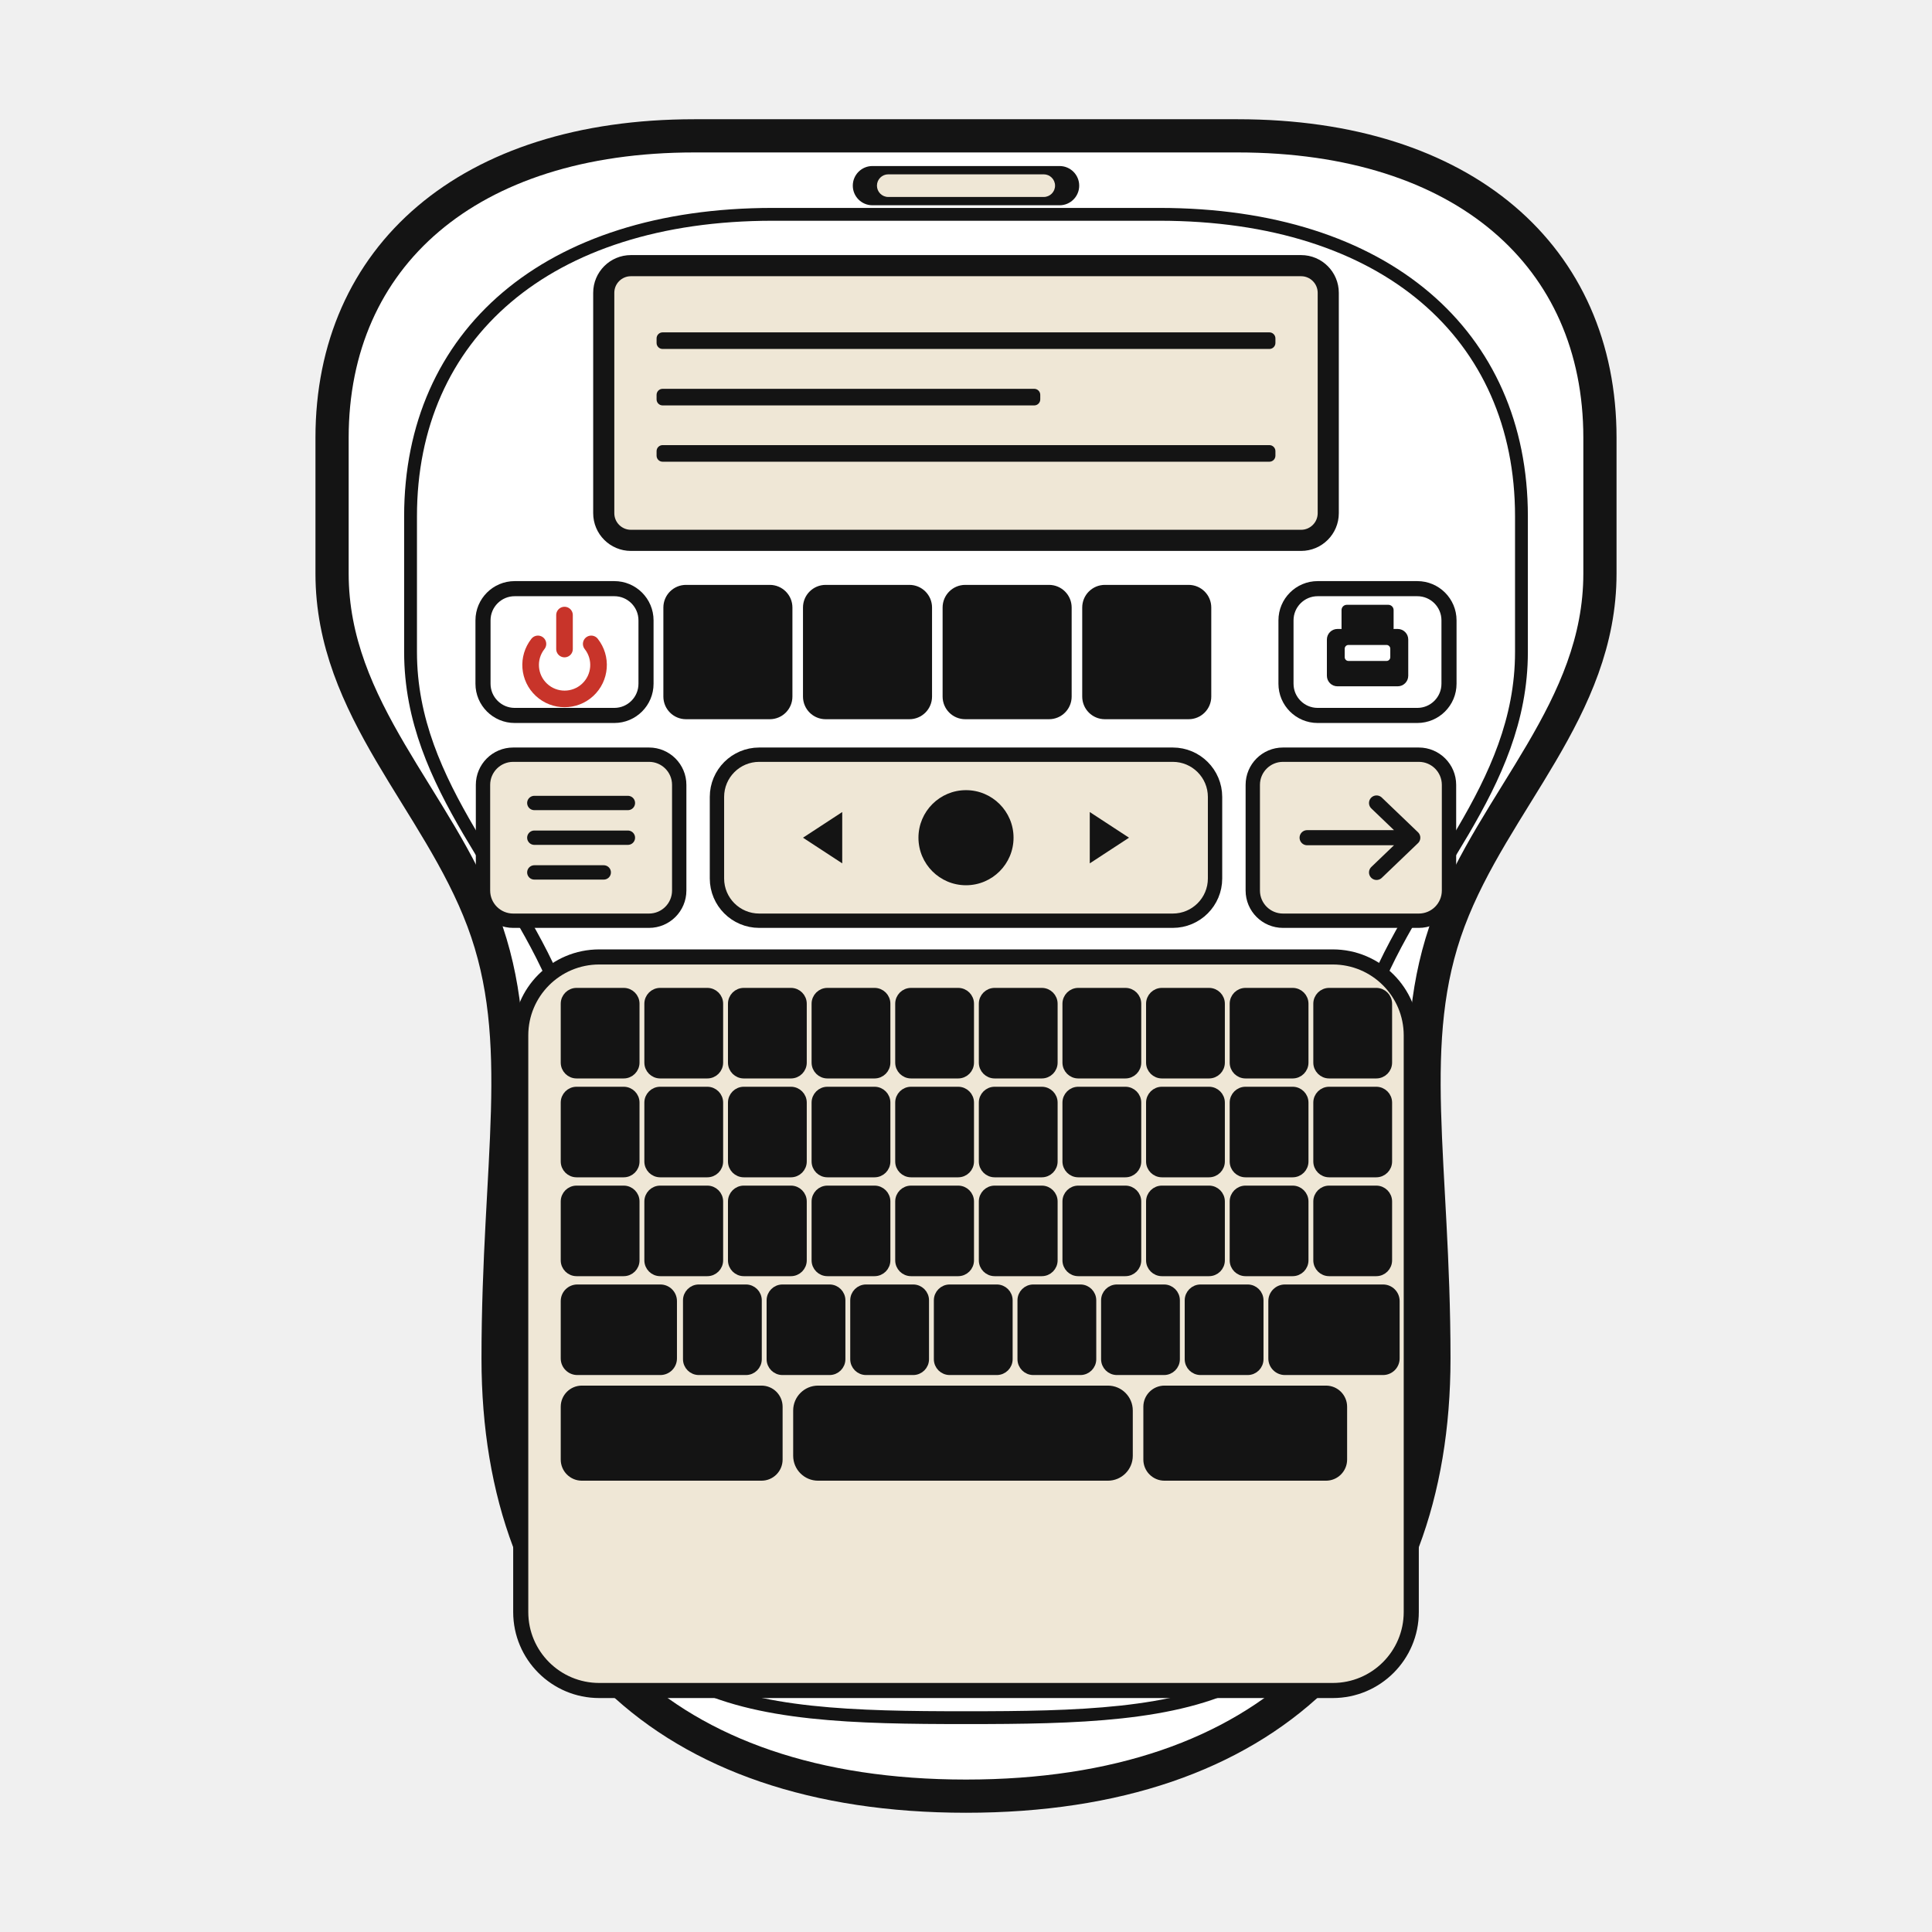
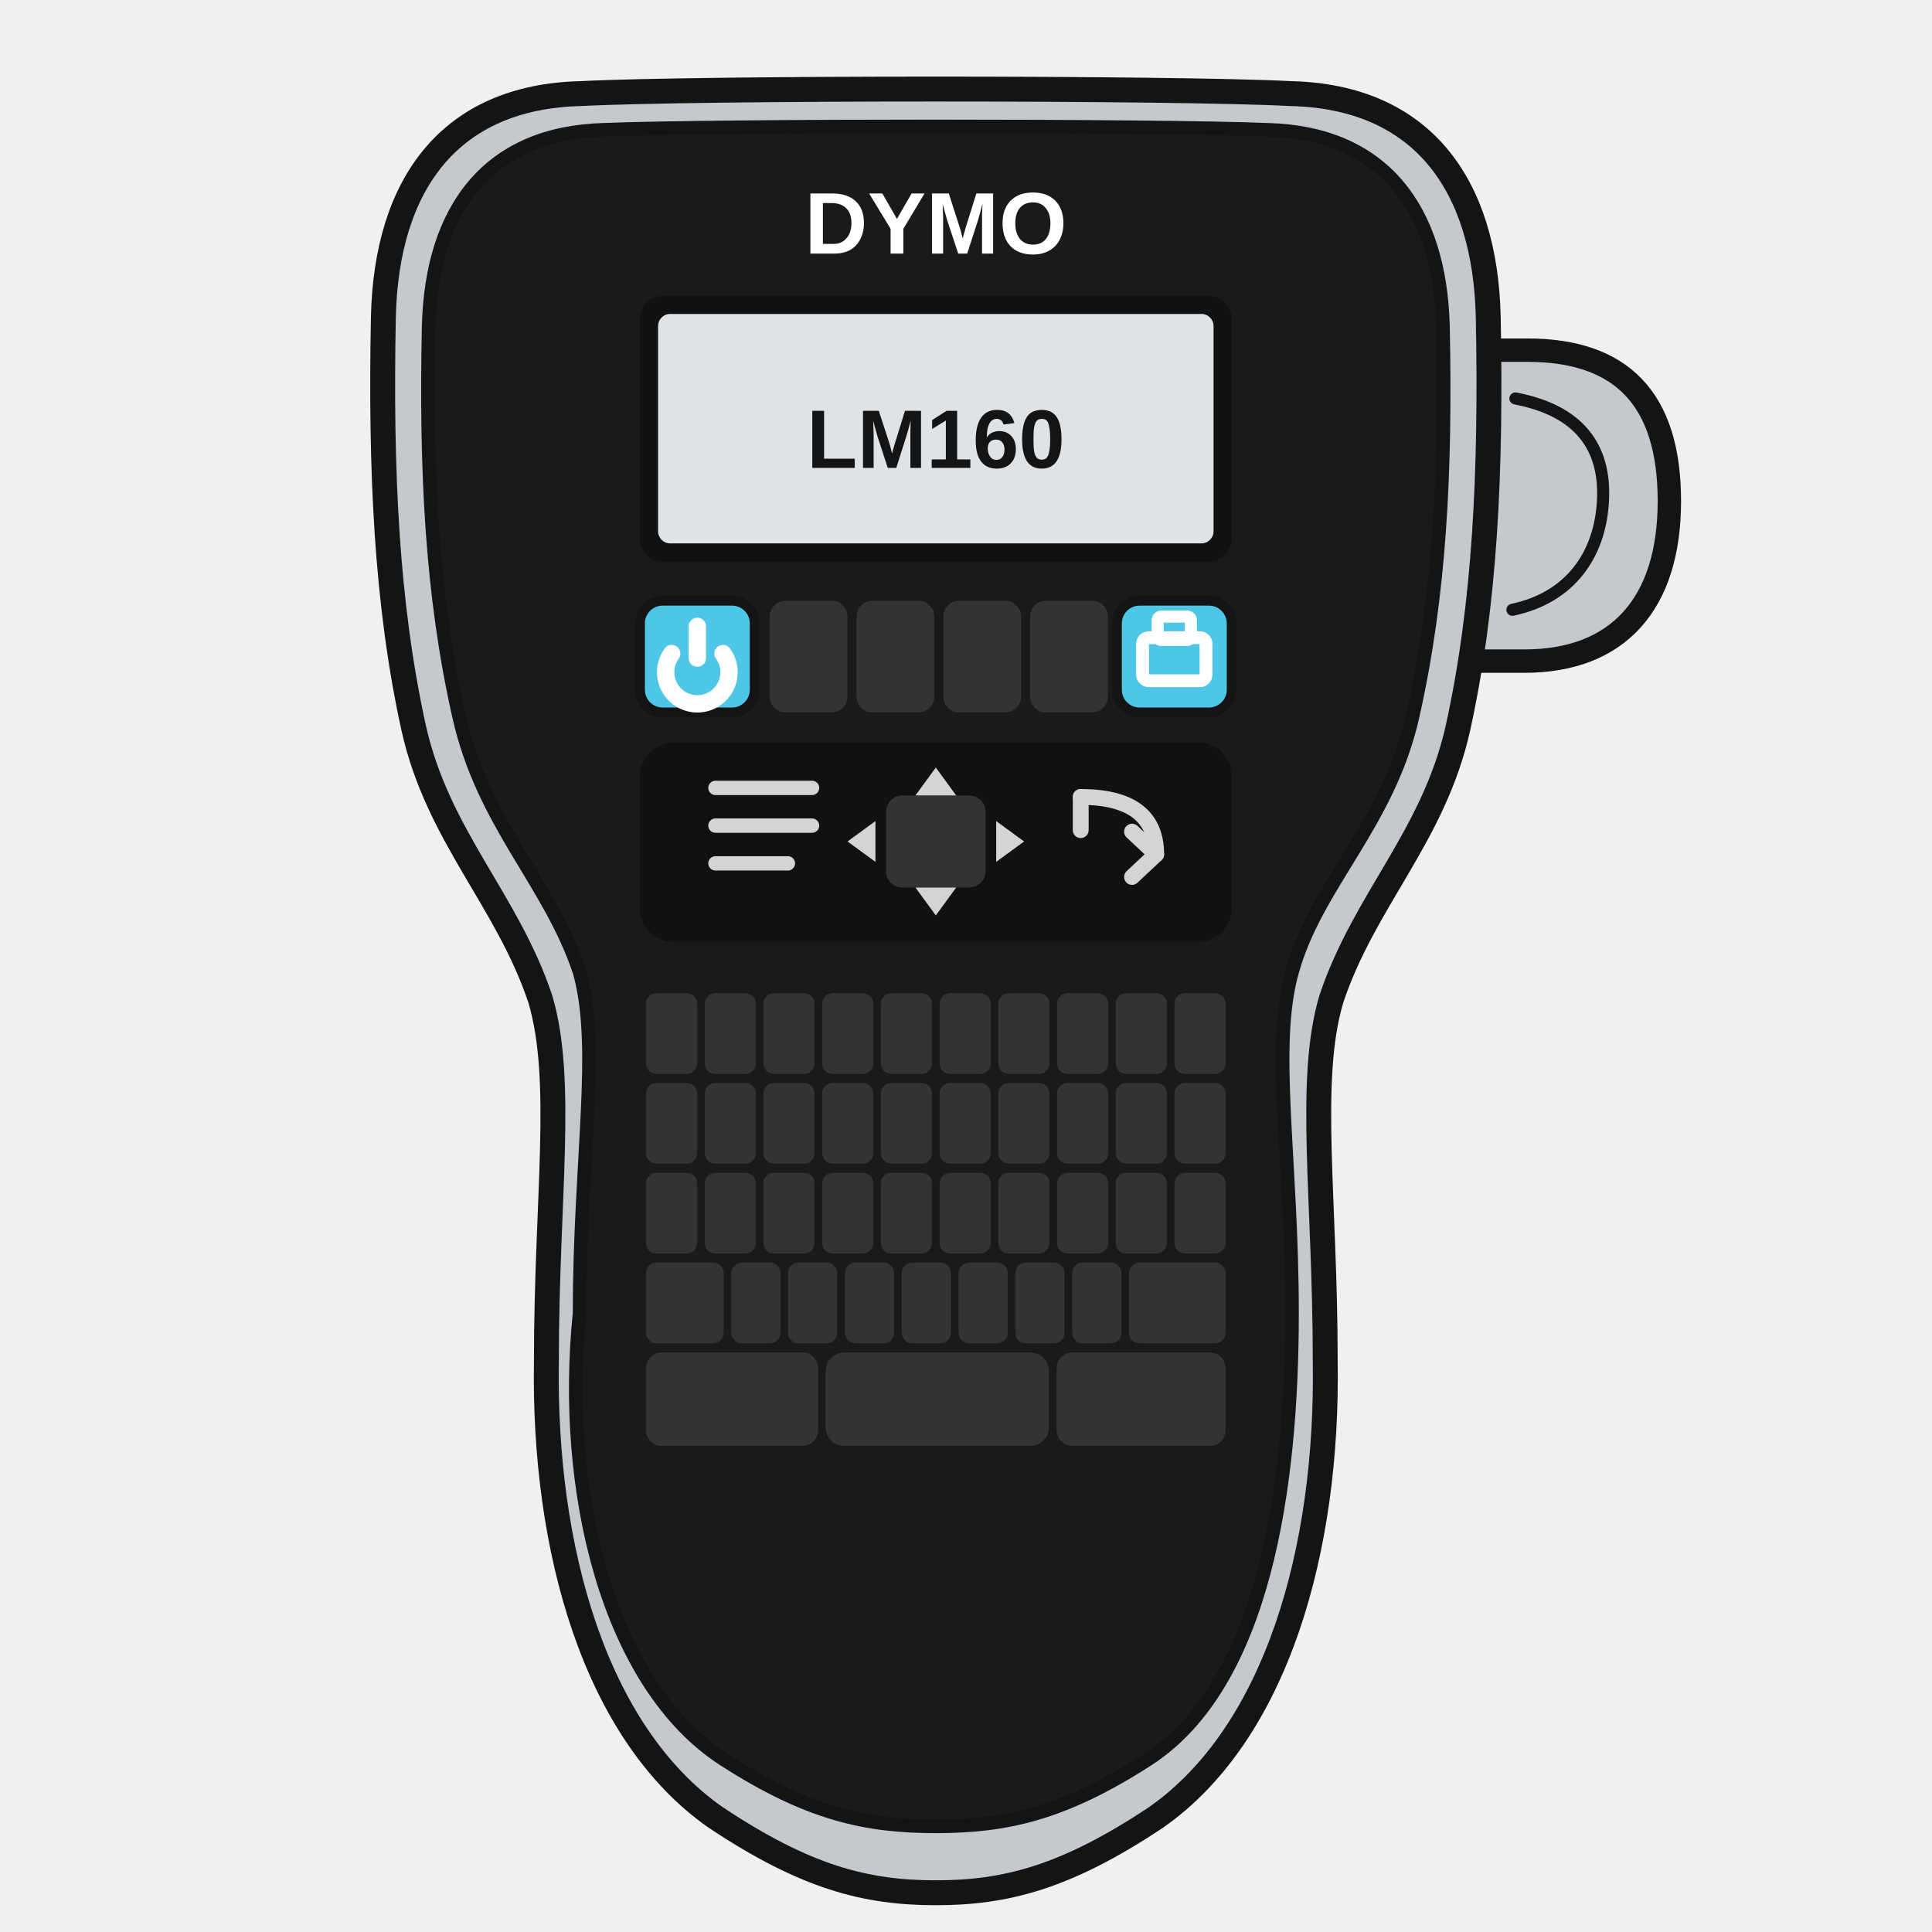
<svg xmlns="http://www.w3.org/2000/svg" viewBox="0 0 128 128" fill="none">
-   <g stroke-linejoin="round" stroke-linecap="round">
-     <path d="M46.0 9.0 C31.0 9.0 22.0 17.0 22.0 29.0 L22.0 38.0 C22.0 47.0 29.0 53.0 32.0 61.0 C35.0 69.0 33.0 77.0 33.0 90.0 C33.0 108.0 44.0 119.0 64 119.0 C84.0 119.0 95.0 108.0 95.0 90.0 C95.0 77.0 93.0 69.0 96.0 61.0 C99.0 53.0 106.0 47.0 106.0 38.0 L106.0 29.0 C106.0 17.0 97.0 9.0 82.0 9.0 Z" fill="#fff" stroke="#141414" stroke-width="2.2" />
-     <path d="M51.2 14.2 C36.2 14.2 27.2 22.2 27.2 34.2 L27.2 43.2 C27.2 52.2 34.2 58.2 37.2 66.2 C40.2 74.2 38.2 82.2 38.2 95.2 C38.2 113.2 49.2 113.8 64 113.8 C78.8 113.8 89.8 113.2 89.8 95.2 C89.8 82.2 87.8 74.2 90.8 66.2 C93.8 58.2 100.8 52.2 100.8 43.2 L100.8 34.2 C100.8 22.2 91.8 14.2 76.8 14.2 Z" fill="#fff" stroke="#141414" stroke-width="0.85" />
-     <rect x="56.50" y="11.00" width="15.00" height="2.60" rx="1.30" fill="#141414" />
-     <rect x="58.10" y="11.55" width="11.80" height="1.50" rx="0.75" fill="#efe7d6" />
-     <rect x="40.00" y="17.60" width="48.00" height="18.20" rx="1.80" fill="#efe7d6" stroke="#141414" stroke-width="1.4" />
-     <rect x="43.50" y="22.02" width="41.00" height="1.10" rx="0.40" fill="#141414" />
-     <rect x="43.50" y="25.76" width="25.42" height="1.10" rx="0.40" fill="#141414" />
-     <rect x="43.50" y="29.49" width="41.00" height="1.10" rx="0.40" fill="#141414" />
-     <rect x="32.00" y="39.00" width="10.80" height="8.40" rx="2.10" fill="#fff" stroke="#141414" stroke-width="1.0" />
-     <path d="M37.40 40.75v2.25" fill="none" stroke="#c8342a" stroke-width="1.1" />
-     <path d="M35.64 42.66a2.25 2.25 0 1 0 3.53 0" fill="none" stroke="#c8342a" stroke-width="1.1" />
-     <rect x="44.20" y="39.00" width="8.05" height="8.40" rx="1.25" fill="#141414" stroke="#141414" stroke-width="0.5" />
-     <rect x="53.45" y="39.00" width="8.05" height="8.40" rx="1.25" fill="#141414" stroke="#141414" stroke-width="0.5" />
-     <rect x="62.70" y="39.00" width="8.05" height="8.40" rx="1.25" fill="#141414" stroke="#141414" stroke-width="0.5" />
-     <rect x="71.95" y="39.00" width="8.05" height="8.40" rx="1.25" fill="#141414" stroke="#141414" stroke-width="0.5" />
-     <rect x="85.20" y="39.00" width="10.80" height="8.40" rx="2.10" fill="#fff" stroke="#141414" stroke-width="1.0" />
-     <rect x="87.91" y="41.67" width="5.39" height="3.80" rx="0.70" fill="#141414" />
-     <rect x="88.88" y="40.07" width="3.45" height="1.90" rx="0.35" fill="#141414" />
-     <rect x="89.09" y="42.73" width="3.02" height="1.06" rx="0.25" fill="#fff" />
-     <rect x="32.00" y="50.00" width="13.00" height="11.00" rx="2.00" fill="#efe7d6" stroke="#141414" stroke-width="0.95" />
-     <path d="M35.4 53.2h6.2M35.4 55.5h6.2M35.4 57.8h4.6" fill="none" stroke="#141414" stroke-width="0.95" />
-     <rect x="47.50" y="50.00" width="33.00" height="11.00" rx="2.80" fill="#efe7d6" stroke="#141414" stroke-width="0.95" />
-     <circle cx="64.00" cy="55.50" r="3.15" fill="#141414" />
-     <path d="M53.2 55.5l2.6-1.7v3.4z" fill="#141414" />
-     <path d="M74.8 55.5l-2.6-1.7v3.4z" fill="#141414" />
-     <rect x="83.00" y="50.00" width="13.00" height="11.00" rx="2.00" fill="#efe7d6" stroke="#141414" stroke-width="0.95" />
-     <path d="M86.6 55.5h7.0M91.2 53.2l2.4 2.3-2.4 2.3" fill="none" stroke="#141414" stroke-width="1.0" />
-     <rect x="34.50" y="63.40" width="59.00" height="48.60" rx="5.20" fill="#efe7d6" stroke="#141414" stroke-width="1.0" />
-     <rect x="37.40" y="65.70" width="4.72" height="5.50" rx="0.80" fill="#141414" stroke="#141414" stroke-width="0.5" />
-     <rect x="42.94" y="65.70" width="4.72" height="5.50" rx="0.80" fill="#141414" stroke="#141414" stroke-width="0.5" />
-     <rect x="48.48" y="65.70" width="4.72" height="5.50" rx="0.80" fill="#141414" stroke="#141414" stroke-width="0.5" />
-     <rect x="54.02" y="65.70" width="4.72" height="5.50" rx="0.80" fill="#141414" stroke="#141414" stroke-width="0.5" />
-     <rect x="59.56" y="65.70" width="4.72" height="5.50" rx="0.80" fill="#141414" stroke="#141414" stroke-width="0.5" />
-     <rect x="65.10" y="65.70" width="4.72" height="5.50" rx="0.80" fill="#141414" stroke="#141414" stroke-width="0.5" />
-     <rect x="70.64" y="65.70" width="4.72" height="5.50" rx="0.80" fill="#141414" stroke="#141414" stroke-width="0.5" />
-     <rect x="76.18" y="65.70" width="4.72" height="5.50" rx="0.80" fill="#141414" stroke="#141414" stroke-width="0.5" />
-     <rect x="81.72" y="65.70" width="4.72" height="5.50" rx="0.80" fill="#141414" stroke="#141414" stroke-width="0.5" />
-     <rect x="87.26" y="65.70" width="4.72" height="5.50" rx="0.80" fill="#141414" stroke="#141414" stroke-width="0.5" />
-     <rect x="37.40" y="72.25" width="4.72" height="5.50" rx="0.80" fill="#141414" stroke="#141414" stroke-width="0.5" />
-     <rect x="42.94" y="72.25" width="4.72" height="5.50" rx="0.80" fill="#141414" stroke="#141414" stroke-width="0.5" />
-     <rect x="48.48" y="72.25" width="4.72" height="5.50" rx="0.80" fill="#141414" stroke="#141414" stroke-width="0.5" />
-     <rect x="54.02" y="72.25" width="4.72" height="5.50" rx="0.80" fill="#141414" stroke="#141414" stroke-width="0.5" />
-     <rect x="59.56" y="72.25" width="4.72" height="5.50" rx="0.80" fill="#141414" stroke="#141414" stroke-width="0.5" />
-     <rect x="65.10" y="72.25" width="4.72" height="5.50" rx="0.80" fill="#141414" stroke="#141414" stroke-width="0.5" />
-     <rect x="70.64" y="72.25" width="4.72" height="5.50" rx="0.80" fill="#141414" stroke="#141414" stroke-width="0.5" />
-     <rect x="76.18" y="72.25" width="4.72" height="5.50" rx="0.80" fill="#141414" stroke="#141414" stroke-width="0.5" />
-     <rect x="81.72" y="72.25" width="4.72" height="5.50" rx="0.80" fill="#141414" stroke="#141414" stroke-width="0.5" />
-     <rect x="87.26" y="72.25" width="4.72" height="5.50" rx="0.80" fill="#141414" stroke="#141414" stroke-width="0.5" />
-     <rect x="37.40" y="78.80" width="4.72" height="5.50" rx="0.80" fill="#141414" stroke="#141414" stroke-width="0.5" />
-     <rect x="42.94" y="78.80" width="4.72" height="5.50" rx="0.80" fill="#141414" stroke="#141414" stroke-width="0.5" />
-     <rect x="48.48" y="78.80" width="4.72" height="5.50" rx="0.80" fill="#141414" stroke="#141414" stroke-width="0.5" />
-     <rect x="54.02" y="78.80" width="4.72" height="5.50" rx="0.80" fill="#141414" stroke="#141414" stroke-width="0.5" />
-     <rect x="59.56" y="78.80" width="4.72" height="5.50" rx="0.80" fill="#141414" stroke="#141414" stroke-width="0.5" />
-     <rect x="65.10" y="78.80" width="4.72" height="5.50" rx="0.80" fill="#141414" stroke="#141414" stroke-width="0.5" />
-     <rect x="70.64" y="78.80" width="4.72" height="5.50" rx="0.80" fill="#141414" stroke="#141414" stroke-width="0.5" />
-     <rect x="76.18" y="78.80" width="4.72" height="5.50" rx="0.80" fill="#141414" stroke="#141414" stroke-width="0.5" />
-     <rect x="81.72" y="78.80" width="4.72" height="5.50" rx="0.80" fill="#141414" stroke="#141414" stroke-width="0.5" />
-     <rect x="87.26" y="78.80" width="4.72" height="5.50" rx="0.80" fill="#141414" stroke="#141414" stroke-width="0.5" />
-     <rect x="37.40" y="85.35" width="7.20" height="5.50" rx="0.85" fill="#141414" stroke="#141414" stroke-width="0.5" />
-     <rect x="45.50" y="85.35" width="4.72" height="5.50" rx="0.80" fill="#141414" stroke="#141414" stroke-width="0.5" />
-     <rect x="51.04" y="85.35" width="4.72" height="5.50" rx="0.80" fill="#141414" stroke="#141414" stroke-width="0.5" />
-     <rect x="56.58" y="85.35" width="4.72" height="5.50" rx="0.80" fill="#141414" stroke="#141414" stroke-width="0.5" />
-     <rect x="62.12" y="85.35" width="4.72" height="5.50" rx="0.80" fill="#141414" stroke="#141414" stroke-width="0.5" />
-     <rect x="67.66" y="85.35" width="4.72" height="5.50" rx="0.80" fill="#141414" stroke="#141414" stroke-width="0.5" />
-     <rect x="73.20" y="85.35" width="4.72" height="5.50" rx="0.80" fill="#141414" stroke="#141414" stroke-width="0.5" />
-     <rect x="78.74" y="85.35" width="4.72" height="5.50" rx="0.80" fill="#141414" stroke="#141414" stroke-width="0.5" />
-     <rect x="84.28" y="85.35" width="8.20" height="5.50" rx="0.85" fill="#141414" stroke="#141414" stroke-width="0.5" />
-     <rect x="37.40" y="92.05" width="14.20" height="5.80" rx="1.15" fill="#141414" stroke="#141414" stroke-width="0.5" />
-     <rect x="52.80" y="92.05" width="22.00" height="5.80" rx="1.40" fill="#141414" stroke="#141414" stroke-width="0.5" />
-     <rect x="76.00" y="92.05" width="13.00" height="5.80" rx="1.15" fill="#141414" stroke="#141414" stroke-width="0.5" />
+   <g stroke="#141414" stroke-linejoin="round" stroke-linecap="round">
+     <path d="M88 23.2 H101.2 C107.4 23.2 110.6 26.4 110.6 33.2 C110.6 40.0 107.2 43.8 101.0 43.8 H88 Z" fill="#c5c9ce" stroke-width="1.55" />
+     <path d="M100.4 26.4 C104.6 27.2 106.4 29.6 106.2 33.2 C106.0 36.8 104.0 39.6 100.2 40.4" fill="none" stroke-width="0.8" />
+     <path d="M38.5 6.2              C29.8 6.4 25.6 12.2 25.4 21.0              C25.2 31.2 25.6 40.0 27.4 48.2              C29.0 55.4 33.6 59.6 35.8 66.2              C37.4 71.6 36.2 79.4 36.2 90.2              C36.0 102.6 39.4 114.8 47.4 120.4              C53.4 124.4 57.4 125.4 62.0 125.4              C66.6 125.4 70.6 124.4 76.6 120.4              C84.6 114.8 88.0 102.6 87.8 90.2              C87.8 79.4 86.6 71.6 88.2 66.2              C90.4 59.6 95.0 55.4 96.6 48.2              C98.4 40.0 98.8 31.2 98.6 21.0              C98.4 12.2 94.2 6.4 85.5 6.2              C77.8 5.8 46.2 5.8 38.5 6.2 Z" fill="#c5c9ce" stroke-width="1.65" />
+     <path d="M40.0 8.6              C32.4 8.8 28.6 13.8 28.4 21.6              C28.2 31.2 28.6 39.4 30.4 47.4              C32.0 54.6 36.4 58.4 38.4 64.4              C39.8 69.4 38.4 76.8 38.4 87.0              C37.2 98.6 40.2 111.6 48.0 116.6              C53.6 120.2 57.4 121.0 62.0 121.0              C66.6 121.0 70.4 120.2 76.0 116.6              C83.8 111.6 85.6 98.4 85.6 87.0              C85.6 76.8 84.2 69.4 85.6 64.4              C87.2 58.6 92.0 54.6 93.6 47.4              C95.4 39.4 95.8 31.2 95.6 21.6              C95.4 13.8 91.6 8.8 84.0 8.6              C76.8 8.3 47.2 8.3 40.0 8.6 Z" fill="#1a1a1a" stroke-width="0.9" />
+     <text x="62" y="16.8" text-anchor="middle" fill="#fff" stroke="none" font-family="Liberation Sans, Nimbus Sans, Arial, sans-serif" font-size="5.8" font-weight="700">DYMO</text>
+     <rect x="42.4" y="19.6" width="39.2" height="17.6" rx="1.5" fill="#111" stroke="none" />
+     <rect x="43.6" y="20.8" width="36.8" height="15.2" rx="0.8" fill="#dfe3e6" stroke="none" />
+     <text x="62" y="31.0" text-anchor="middle" fill="#141414" stroke="none" font-family="Liberation Sans, Nimbus Sans, Arial, sans-serif" font-size="5.5" font-weight="700">LM160</text>
+     <rect x="42.4" y="39.8" width="7.6" height="7.4" rx="1.5" fill="#4ec6e8" stroke-width="0.65" />
+     <path d="M46.2 41.5 v2.1" fill="none" stroke="#fff" stroke-width="1.15" />
+     <path d="M44.5 43.3 a2.1 2.1 0 1 0 3.4 0" fill="none" stroke="#fff" stroke-width="1.15" />
+     <rect x="51.0" y="39.8" width="5.15" height="7.4" rx="1.05" fill="#333" stroke="none" />
+     <rect x="56.75" y="39.8" width="5.15" height="7.4" rx="1.05" fill="#333" stroke="none" />
+     <rect x="62.5" y="39.8" width="5.15" height="7.4" rx="1.05" fill="#333" stroke="none" />
+     <rect x="68.25" y="39.8" width="5.15" height="7.4" rx="1.05" fill="#333" stroke="none" />
+     <rect x="74.0" y="39.8" width="7.6" height="7.4" rx="1.5" fill="#4ec6e8" stroke-width="0.65" />
+     <rect x="75.7" y="42.25" width="4.2" height="2.85" rx="0.4" fill="none" stroke="#fff" stroke-width="0.85" />
+     <rect x="76.7" y="40.85" width="2.2" height="1.55" rx="0.25" fill="none" stroke="#fff" stroke-width="0.8" />
+     <rect x="42.4" y="49.2" width="39.2" height="13.2" rx="2.2" fill="#111" stroke="none" />
+     <path d="M47.4 52.2 h6.4 M47.4 54.7 h6.4 M47.4 57.2 h4.8" fill="none" stroke="#d4d4d4" stroke-width="0.95" />
+     <path d="M71.6 52.8 q5.0 0 5.0 3.8" fill="none" stroke="#d4d4d4" stroke-width="1.05" />
+     <path d="M71.6 52.8 v2.2" fill="none" stroke="#d4d4d4" stroke-width="1.05" />
+     <path d="M76.6 56.6 l-1.6 -1.5 M76.6 56.6 l-1.6 1.5" fill="none" stroke="#d4d4d4" stroke-width="1.05" />
+     <rect x="58.7" y="52.7" width="6.6" height="6.1" rx="1.1" fill="#333" stroke="none" />
+     <path d="M62 50.85 l1.35 1.85 h-2.7 z" fill="#d4d4d4" stroke="none" />
+     <path d="M62 60.65 l1.35 -1.85 h-2.7 z" fill="#d4d4d4" stroke="none" />
+     <path d="M56.15 55.75 l1.85 -1.35 v2.7 z" fill="#d4d4d4" stroke="none" />
+     <path d="M67.85 55.75 l-1.85 -1.35 v2.7 z" fill="#d4d4d4" stroke="none" />
+     <rect x="42.80" y="65.80" width="3.39" height="5.35" rx="0.7" fill="#333" stroke="none" />
+     <rect x="46.69" y="65.80" width="3.39" height="5.35" rx="0.7" fill="#333" stroke="none" />
+     <rect x="50.58" y="65.80" width="3.39" height="5.35" rx="0.7" fill="#333" stroke="none" />
+     <rect x="54.47" y="65.80" width="3.39" height="5.35" rx="0.7" fill="#333" stroke="none" />
+     <rect x="58.36" y="65.80" width="3.39" height="5.35" rx="0.7" fill="#333" stroke="none" />
+     <rect x="62.25" y="65.80" width="3.39" height="5.35" rx="0.7" fill="#333" stroke="none" />
+     <rect x="66.14" y="65.80" width="3.39" height="5.35" rx="0.7" fill="#333" stroke="none" />
+     <rect x="70.03" y="65.80" width="3.39" height="5.35" rx="0.7" fill="#333" stroke="none" />
+     <rect x="73.92" y="65.80" width="3.39" height="5.35" rx="0.7" fill="#333" stroke="none" />
+     <rect x="77.81" y="65.80" width="3.39" height="5.35" rx="0.7" fill="#333" stroke="none" />
+     <rect x="42.80" y="71.75" width="3.39" height="5.35" rx="0.7" fill="#333" stroke="none" />
+     <rect x="46.69" y="71.75" width="3.39" height="5.35" rx="0.7" fill="#333" stroke="none" />
+     <rect x="50.58" y="71.75" width="3.39" height="5.35" rx="0.7" fill="#333" stroke="none" />
+     <rect x="54.47" y="71.75" width="3.39" height="5.35" rx="0.7" fill="#333" stroke="none" />
+     <rect x="58.36" y="71.75" width="3.39" height="5.35" rx="0.7" fill="#333" stroke="none" />
+     <rect x="62.25" y="71.75" width="3.39" height="5.35" rx="0.7" fill="#333" stroke="none" />
+     <rect x="66.14" y="71.75" width="3.39" height="5.35" rx="0.7" fill="#333" stroke="none" />
+     <rect x="70.03" y="71.75" width="3.39" height="5.35" rx="0.7" fill="#333" stroke="none" />
+     <rect x="73.92" y="71.75" width="3.39" height="5.35" rx="0.7" fill="#333" stroke="none" />
+     <rect x="77.81" y="71.75" width="3.39" height="5.35" rx="0.7" fill="#333" stroke="none" />
+     <rect x="42.80" y="77.70" width="3.39" height="5.35" rx="0.7" fill="#333" stroke="none" />
+     <rect x="46.69" y="77.70" width="3.39" height="5.35" rx="0.7" fill="#333" stroke="none" />
+     <rect x="50.58" y="77.70" width="3.39" height="5.35" rx="0.7" fill="#333" stroke="none" />
+     <rect x="54.47" y="77.70" width="3.39" height="5.35" rx="0.7" fill="#333" stroke="none" />
+     <rect x="58.36" y="77.70" width="3.39" height="5.35" rx="0.7" fill="#333" stroke="none" />
+     <rect x="62.25" y="77.70" width="3.39" height="5.35" rx="0.7" fill="#333" stroke="none" />
+     <rect x="66.14" y="77.70" width="3.39" height="5.35" rx="0.7" fill="#333" stroke="none" />
+     <rect x="70.03" y="77.70" width="3.39" height="5.35" rx="0.7" fill="#333" stroke="none" />
+     <rect x="73.92" y="77.70" width="3.39" height="5.35" rx="0.7" fill="#333" stroke="none" />
+     <rect x="77.81" y="77.70" width="3.39" height="5.35" rx="0.7" fill="#333" stroke="none" />
+     <rect x="42.80" y="83.65" width="5.15" height="5.35" rx="0.7" fill="#333" stroke="none" />
+     <rect x="48.45" y="83.65" width="3.26" height="5.35" rx="0.7" fill="#333" stroke="none" />
+     <rect x="52.21" y="83.65" width="3.26" height="5.35" rx="0.7" fill="#333" stroke="none" />
+     <rect x="55.98" y="83.65" width="3.26" height="5.35" rx="0.7" fill="#333" stroke="none" />
+     <rect x="59.74" y="83.65" width="3.26" height="5.35" rx="0.7" fill="#333" stroke="none" />
+     <rect x="63.51" y="83.65" width="3.26" height="5.35" rx="0.7" fill="#333" stroke="none" />
+     <rect x="67.27" y="83.65" width="3.26" height="5.35" rx="0.7" fill="#333" stroke="none" />
+     <rect x="71.04" y="83.65" width="3.26" height="5.35" rx="0.7" fill="#333" stroke="none" />
+     <rect x="74.80" y="83.65" width="6.40" height="5.35" rx="0.7" fill="#333" stroke="none" />
+     <rect x="42.80" y="89.60" width="11.40" height="6.20" rx="1.05" fill="#333" stroke="none" />
+     <rect x="54.70" y="89.60" width="14.80" height="6.20" rx="1.25" fill="#333" stroke="none" />
+     <rect x="70.00" y="89.60" width="11.20" height="6.20" rx="1.05" fill="#333" stroke="none" />
  </g>
</svg>
